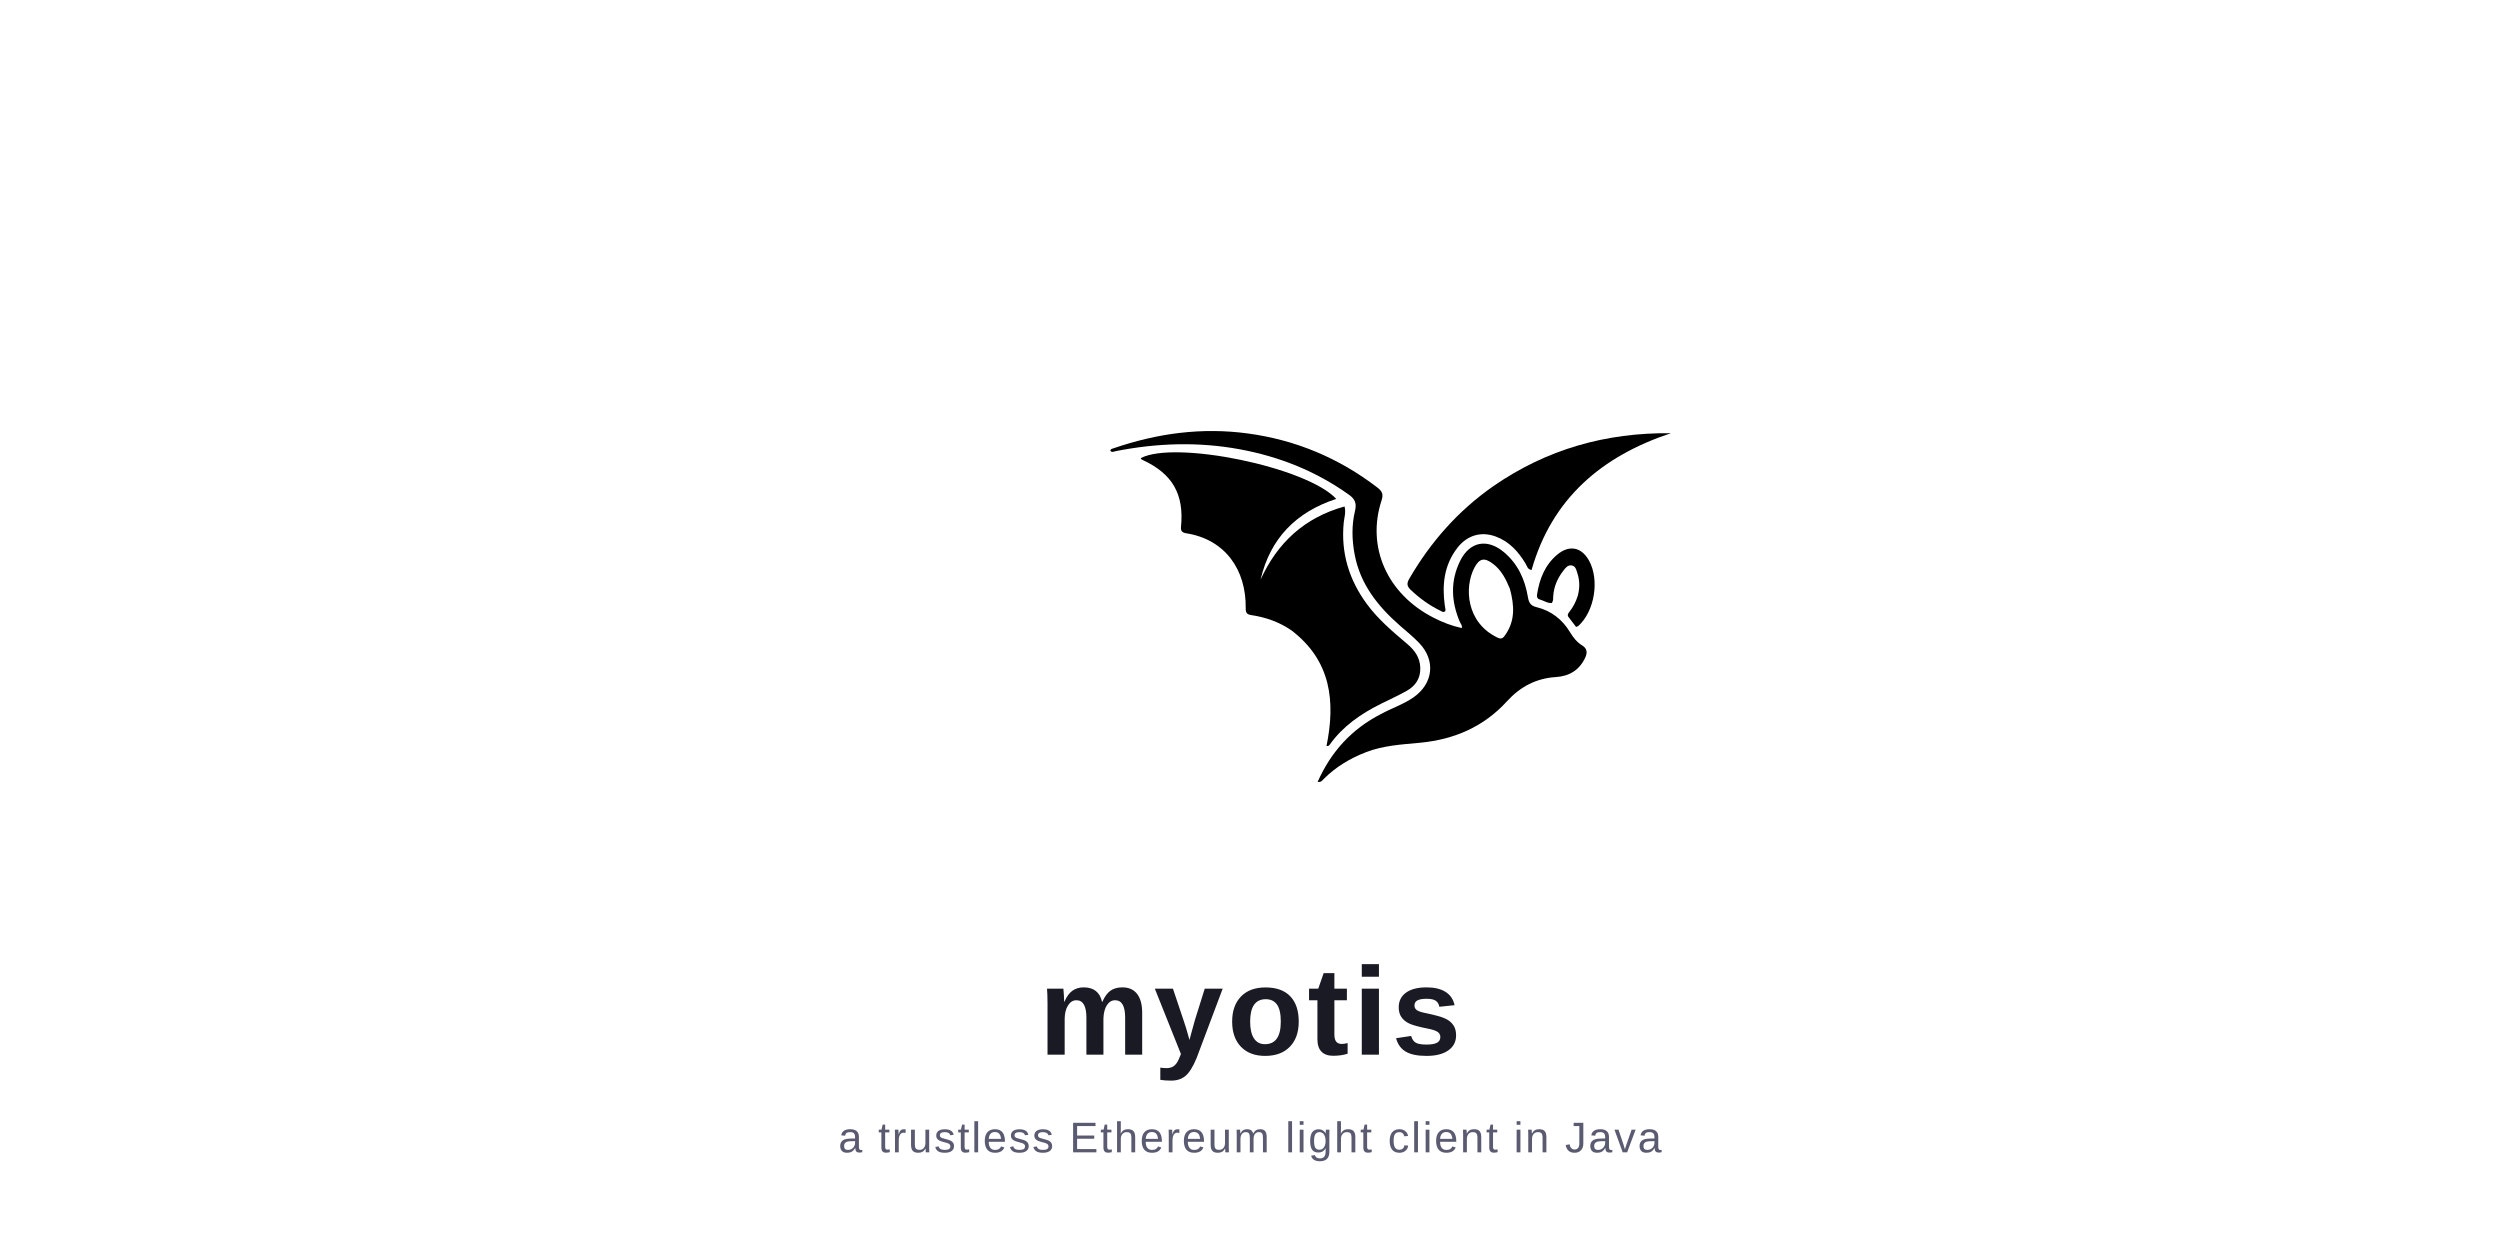
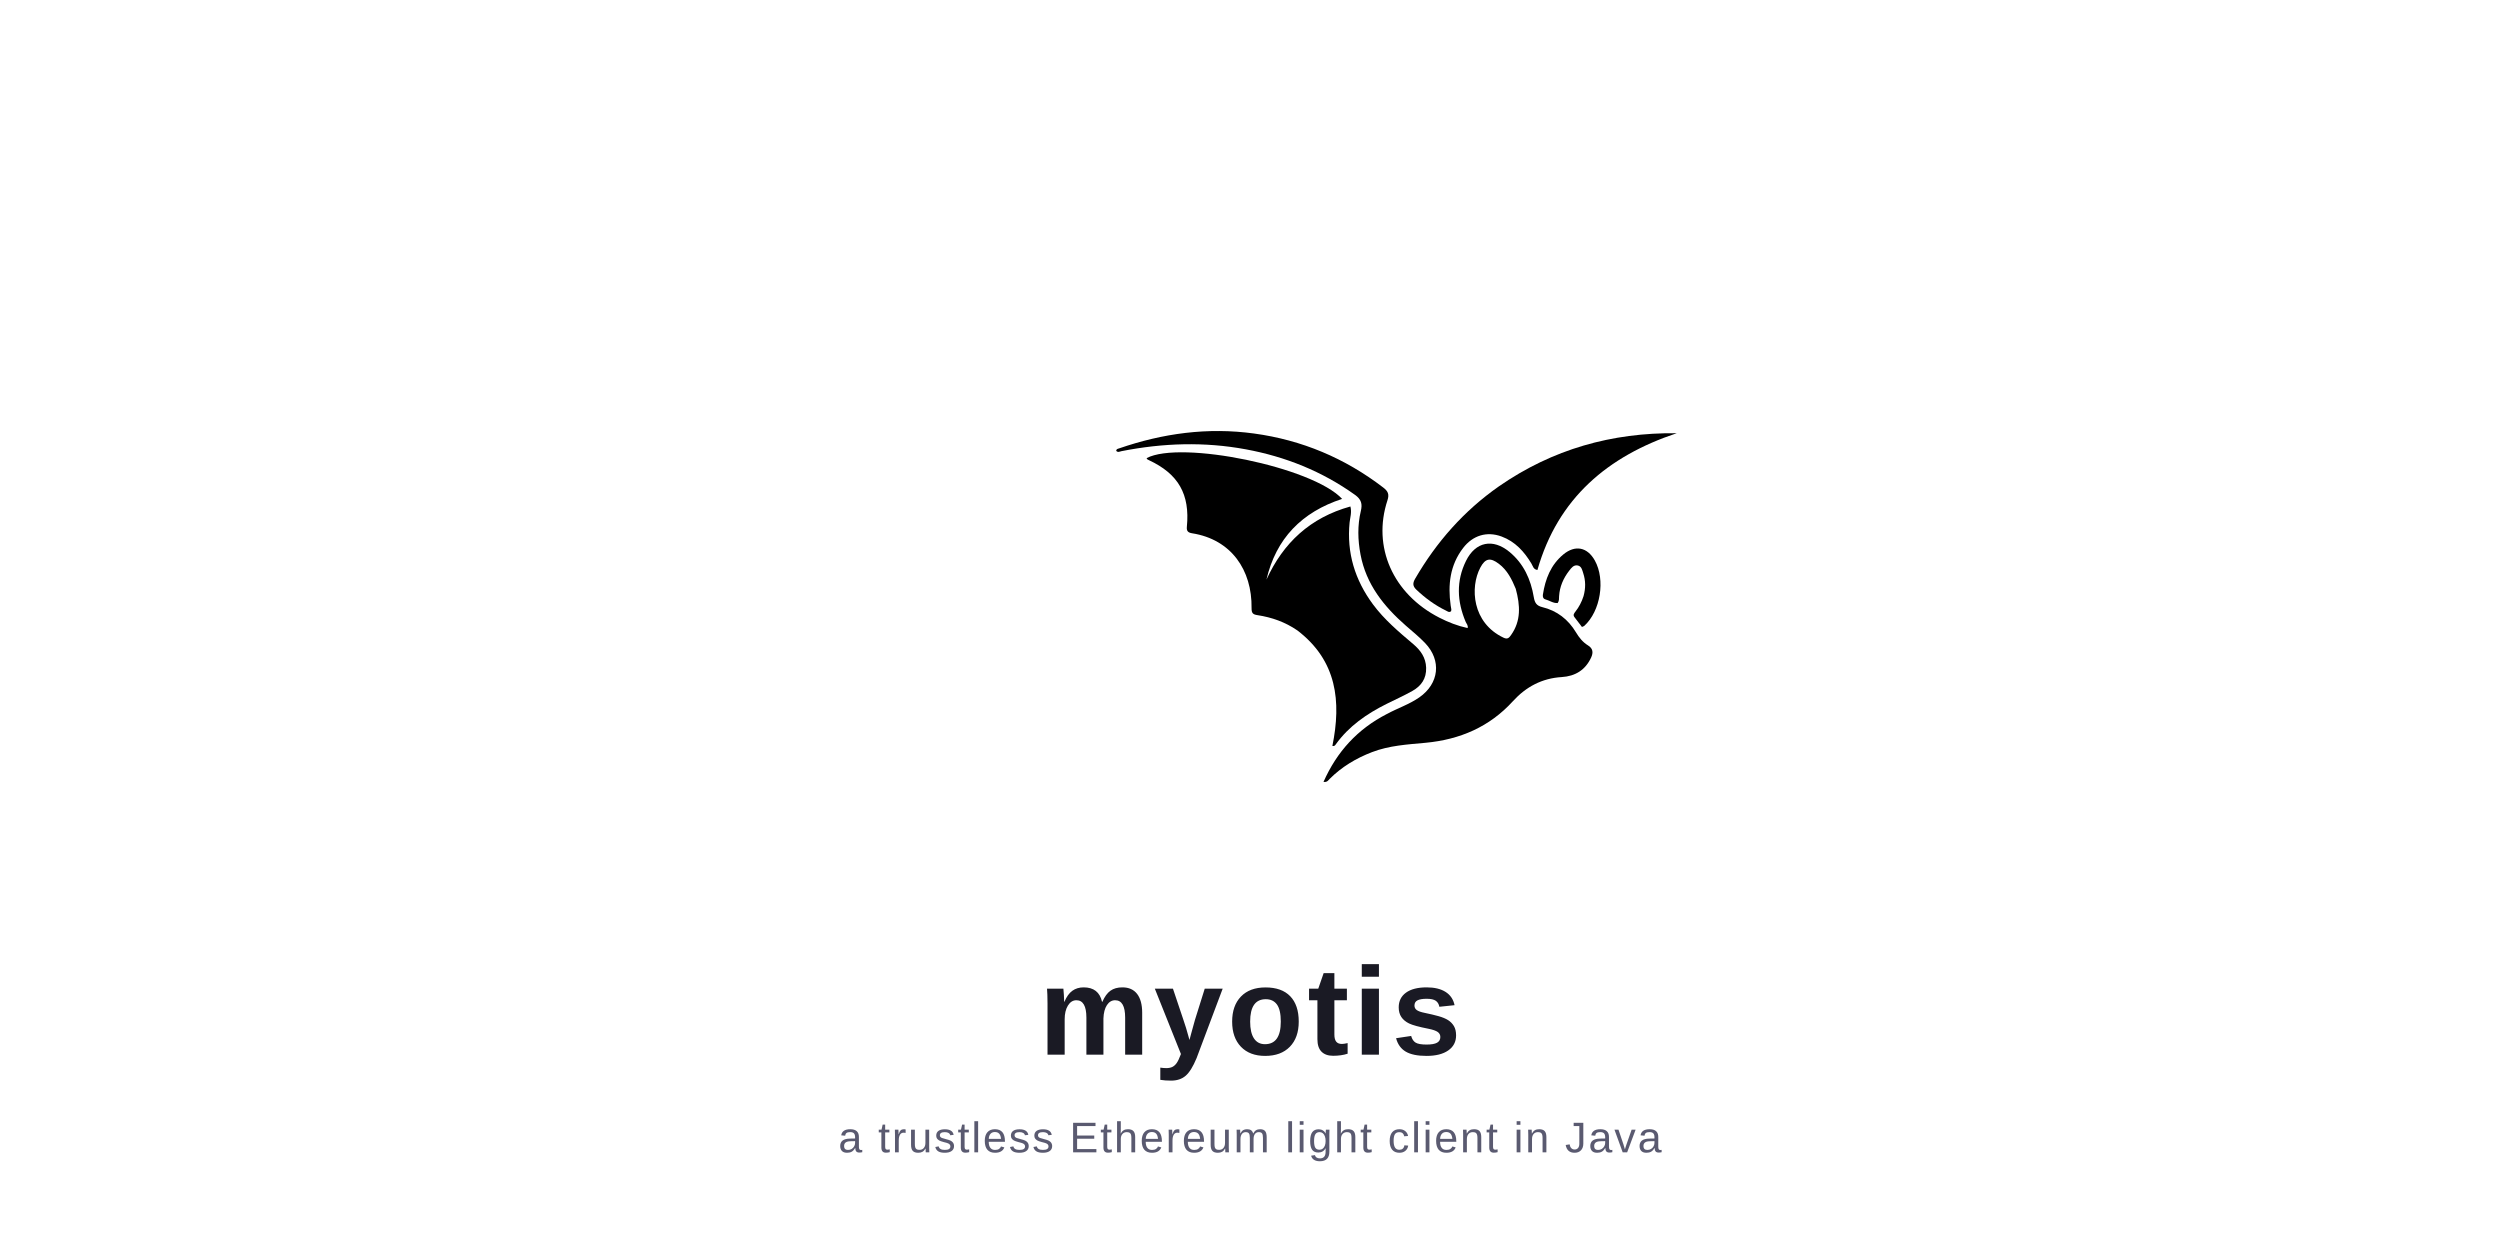
<svg xmlns="http://www.w3.org/2000/svg" viewBox="0 0 1280 640">
  <rect width="1280" height="640" fill="#FFFFFF" />
-   <g transform="translate(340, 120) scale(0.58)">
+   <g transform="translate(343, 120) scale(0.58)">
    <svg version="1.1" x="0px" y="0px" viewBox="0 0 1024 544" enable-background="new 0 0 1024 544">
      <path fill="#000000" opacity="1" stroke="none" d="M438.817,297.18 C429.557,290.816 419.541,287.341 408.884,285.715 C405.515,285.202 404.384,284.298 404.437,280.421 C404.828,251.799 389.219,228.95 359.844,224.286 C356.754,223.796 355.565,222.624 355.884,219.385 C358.282,195.027 349.531,179.743 327.454,169.446 C326.707,169.097 325.888,168.848 325.698,167.881 C351.199,154.357 450.124,174.479 472.372,198.483 C442.196,208.355 422.777,228.15 415.593,259.084 C428.238,231.345 448.527,212.523 478.603,204.168 C479.756,208.776 478.357,212.494 477.992,216.172 C475.73,239.004 482.009,259.335 495.507,277.589 C503.999,289.072 514.854,298.213 525.678,307.371 C531.175,312.021 535.177,317.445 535.424,325.167 C535.685,333.358 531.714,338.874 525.056,342.614 C518.821,346.117 512.269,349.053 505.862,352.248 C490.926,359.697 477.435,368.962 467.555,382.76 C467.069,383.438 466.595,384.15 465.074,383.865 C471.848,350.483 468.572,319.929 438.817,297.18 z" />
      <path fill="#000000" opacity="1" stroke="none" d="M505.969,359.878 C514.206,355.443 522.839,352.622 530.289,347.43 C545.164,337.062 547.156,319.718 534.606,306.609 C530.128,301.931 525.037,297.833 520.151,293.555 C503.635,279.093 490.404,262.573 486.189,240.258 C484.125,229.328 483.834,218.409 486.428,207.567 C487.675,202.358 486.87,198.908 482.036,195.45 C457.319,177.768 429.894,166.817 400.187,161.297 C369.021,155.507 337.919,156.537 306.906,162.652 C305.552,162.919 304.105,163.881 302.855,162.402 C302.965,160.999 304.081,160.914 304.993,160.599 C337.9,149.251 371.505,144.665 406.241,149.411 C442.228,154.328 474.462,167.896 503.244,189.965 C506.741,192.647 507.913,194.942 506.403,199.531 C494.872,234.575 510.56,269.82 545.319,287.598 C552,291.016 558.954,293.754 566.55,295.403 C567.106,293.41 565.707,292.196 565.104,290.779 C558.588,275.453 557.883,260.055 565.372,244.931 C572.487,230.562 585.509,228.021 597.889,238.208 C608.609,247.028 613.955,258.874 616.194,272.195 C616.891,276.347 618.213,278.638 622.541,279.684 C633.589,282.353 642.02,288.891 647.851,298.622 C650.211,302.561 652.974,306.021 656.899,308.43 C660.638,310.724 660.922,313.826 659.244,317.474 C654.908,326.906 647.254,331.548 637.174,332.167 C622.37,333.075 610.382,339.471 600.545,350.265 C582.926,369.599 560.753,379.07 534.978,381.485 C521.444,382.753 507.766,383.499 494.79,388.499 C482.791,393.122 472.065,399.547 462.959,408.649 C461.96,409.648 461.225,411.185 458.408,410.843 C468.435,388.178 483.881,371.242 505.969,359.878 M602.662,265.947 C599.731,258.82 596.349,252.003 589.99,247.185 C583.559,242.312 579.79,243.002 576.05,250.09 C568.262,264.854 569.856,291.499 593.563,302.655 C596.55,304.06 597.695,302.678 599.163,300.603 C606.681,289.972 606.067,278.488 602.662,265.947 z" />
      <path fill="#000000" opacity="1" stroke="none" d="M590.079,189.028 C630.318,161.154 674.804,148.669 723.426,149.198 C671.728,166.423 634.256,197.963 618.926,251.826 C615.848,251.368 615.537,248.874 614.493,247.132 C609.053,238.052 602.206,230.467 592.031,226.708 C580.904,222.597 570.388,225.909 563.174,235.316 C553.261,248.241 551.668,262.937 553.826,278.458 C553.963,279.442 554.226,280.41 554.332,281.396 C554.381,281.858 554.198,282.346 554.129,282.769 C552.66,283.954 551.515,282.876 550.402,282.337 C542.089,278.306 534.748,272.926 528.05,266.561 C525.177,263.831 525.333,261.538 527.222,258.289 C543.194,230.826 563.677,207.494 590.079,189.028 z" />
      <path fill="#000000" opacity="1" stroke="none" d="M653.549,271.387 C655.183,265.385 655.129,259.789 653.307,254.273 C652.541,251.952 652.077,249.042 649.219,248.445 C646.145,247.804 644.358,250.299 642.753,252.371 C638.381,258.014 635.611,264.343 635.179,271.575 C635.082,273.208 635.343,274.928 634.119,276.624 C630.795,276.884 628.016,274.713 624.89,273.874 C623.236,273.429 622.78,271.918 623.04,270.236 C624.844,258.559 628.95,247.999 638.299,240.22 C647.22,232.797 656.388,234.631 662.008,244.723 C670.061,259.186 666.261,282.723 654.067,293.774 C653.725,294.084 653.193,294.186 652.335,294.57 C650.466,292.122 648.575,289.65 646.688,287.173 C645.496,285.608 646.388,284.403 647.35,283.172 C650.042,279.731 652.099,275.942 653.549,271.387 z" />
    </svg>
  </g>
  <text x="640" y="540" text-anchor="middle" font-family="-apple-system, BlinkMacSystemFont, 'Helvetica Neue', Arial, sans-serif" font-size="64" font-weight="700" fill="#1A1A24" letter-spacing="2">myotis</text>
  <text x="640" y="590" text-anchor="middle" font-family="-apple-system, BlinkMacSystemFont, 'Helvetica Neue', Arial, sans-serif" font-size="22" font-weight="400" fill="#5A5A70" letter-spacing="1">a trustless Ethereum light client in Java</text>
</svg>
